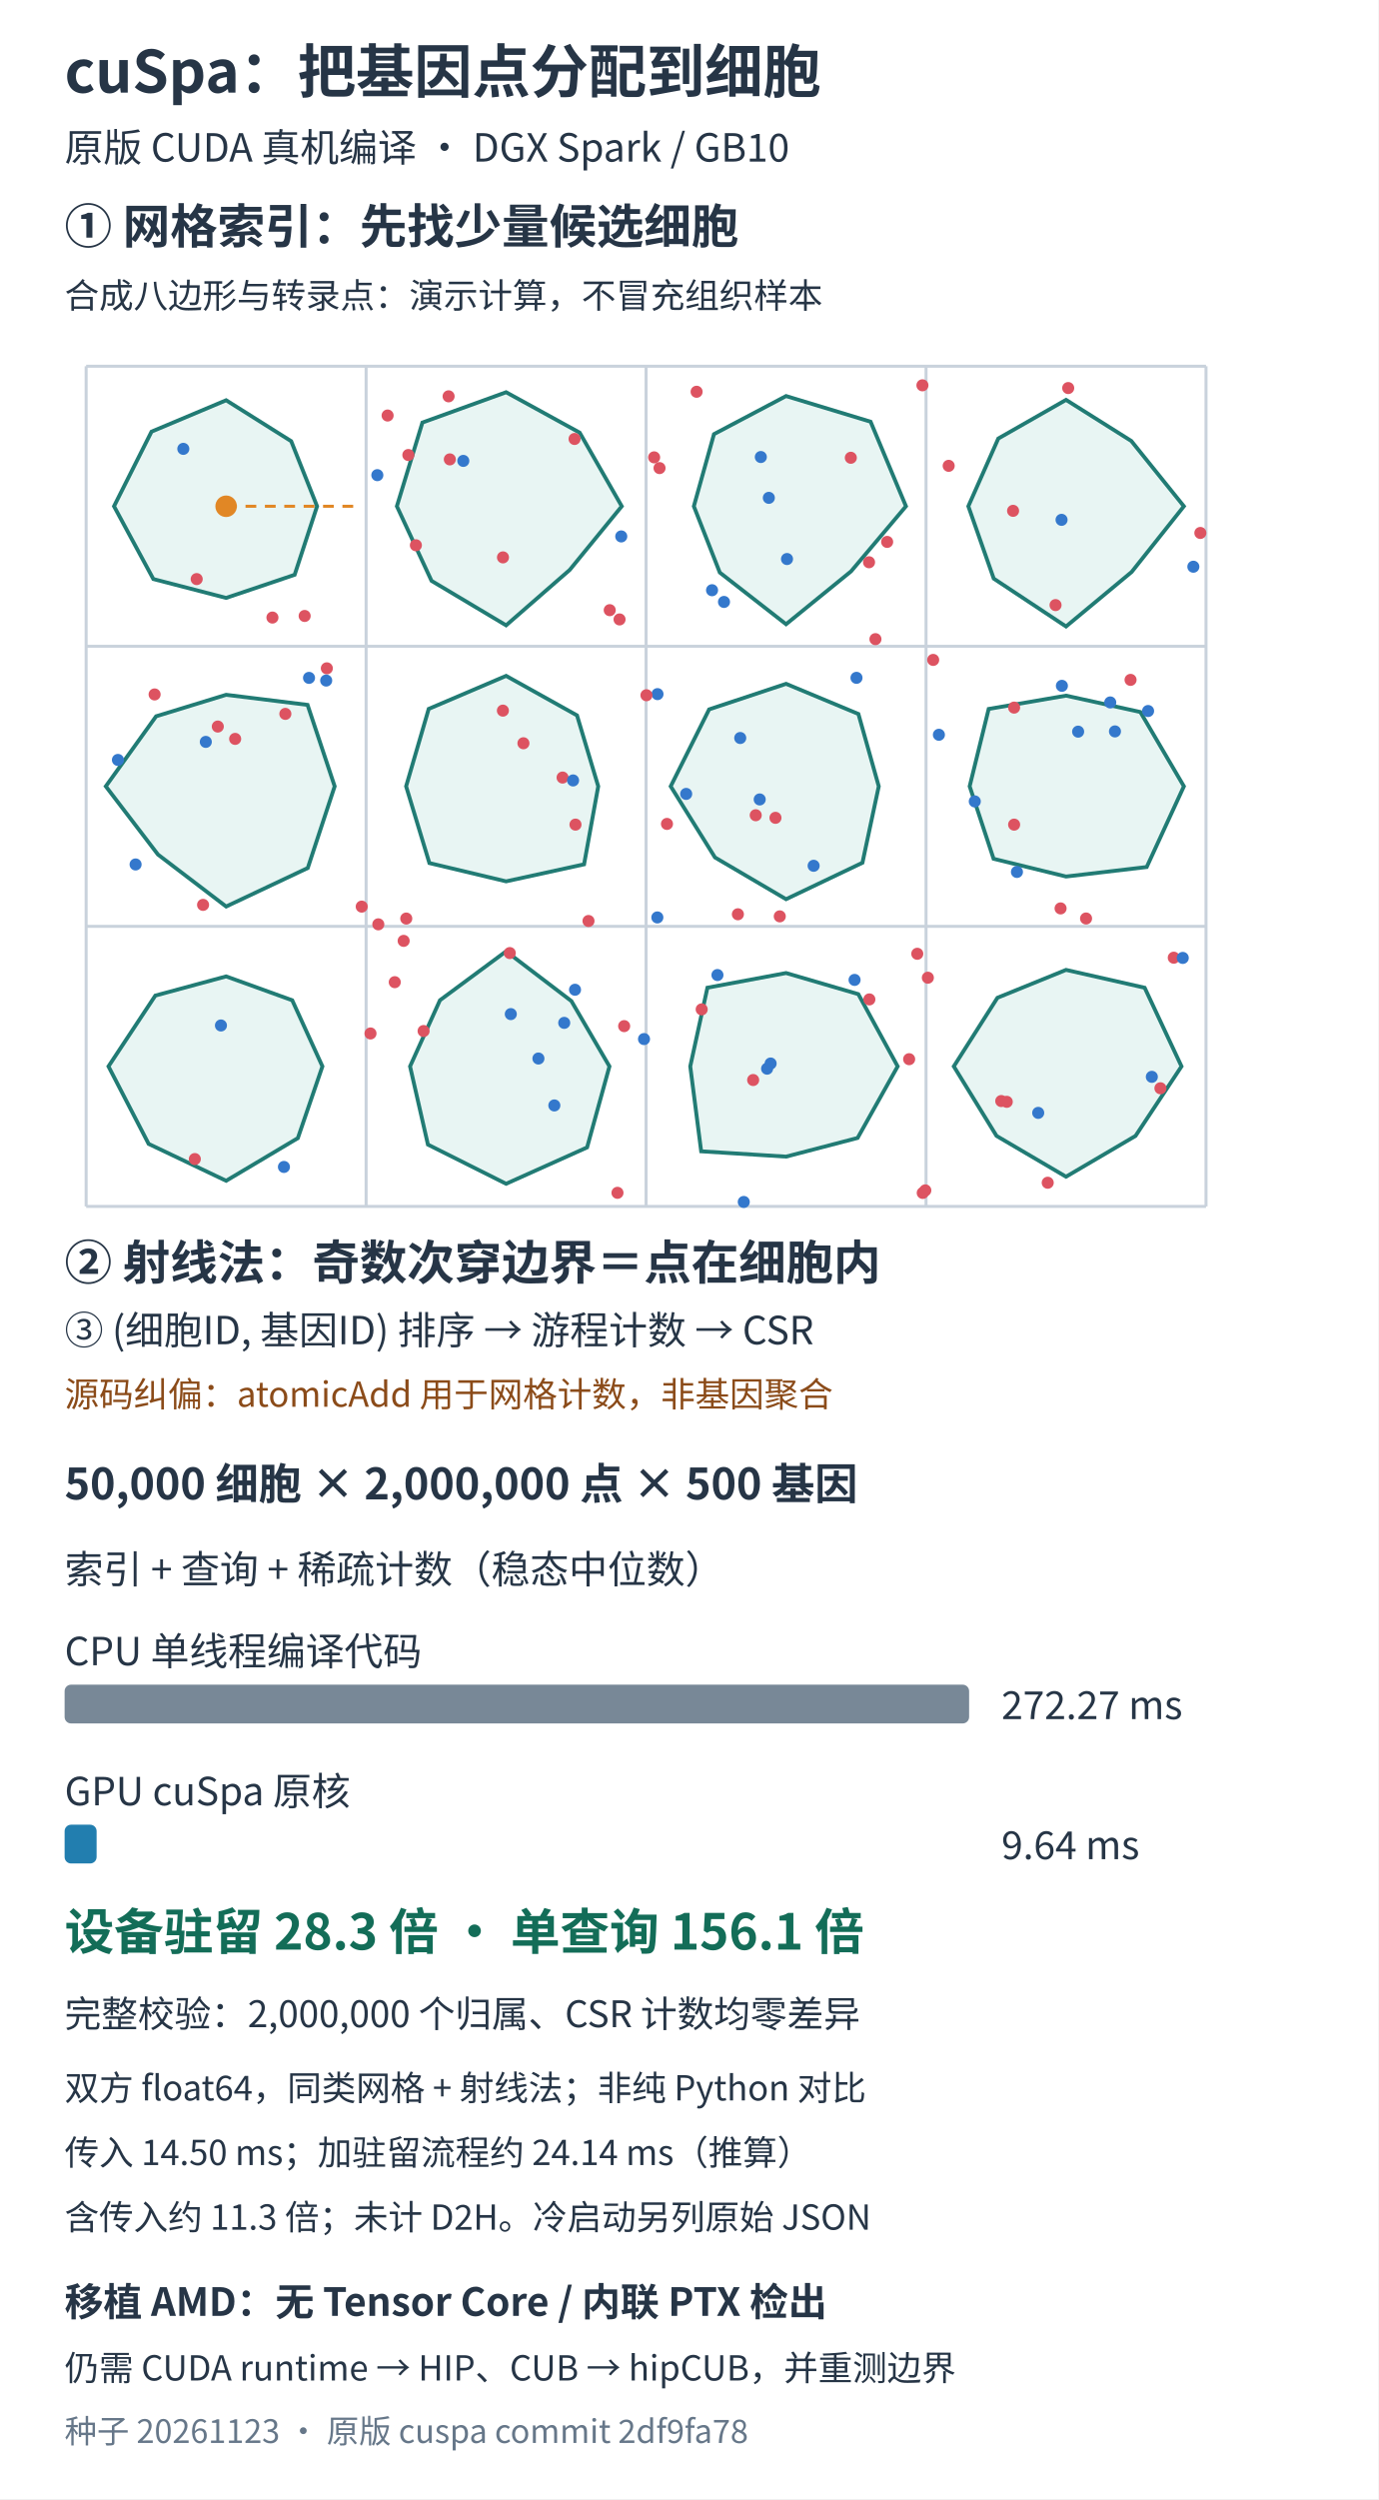
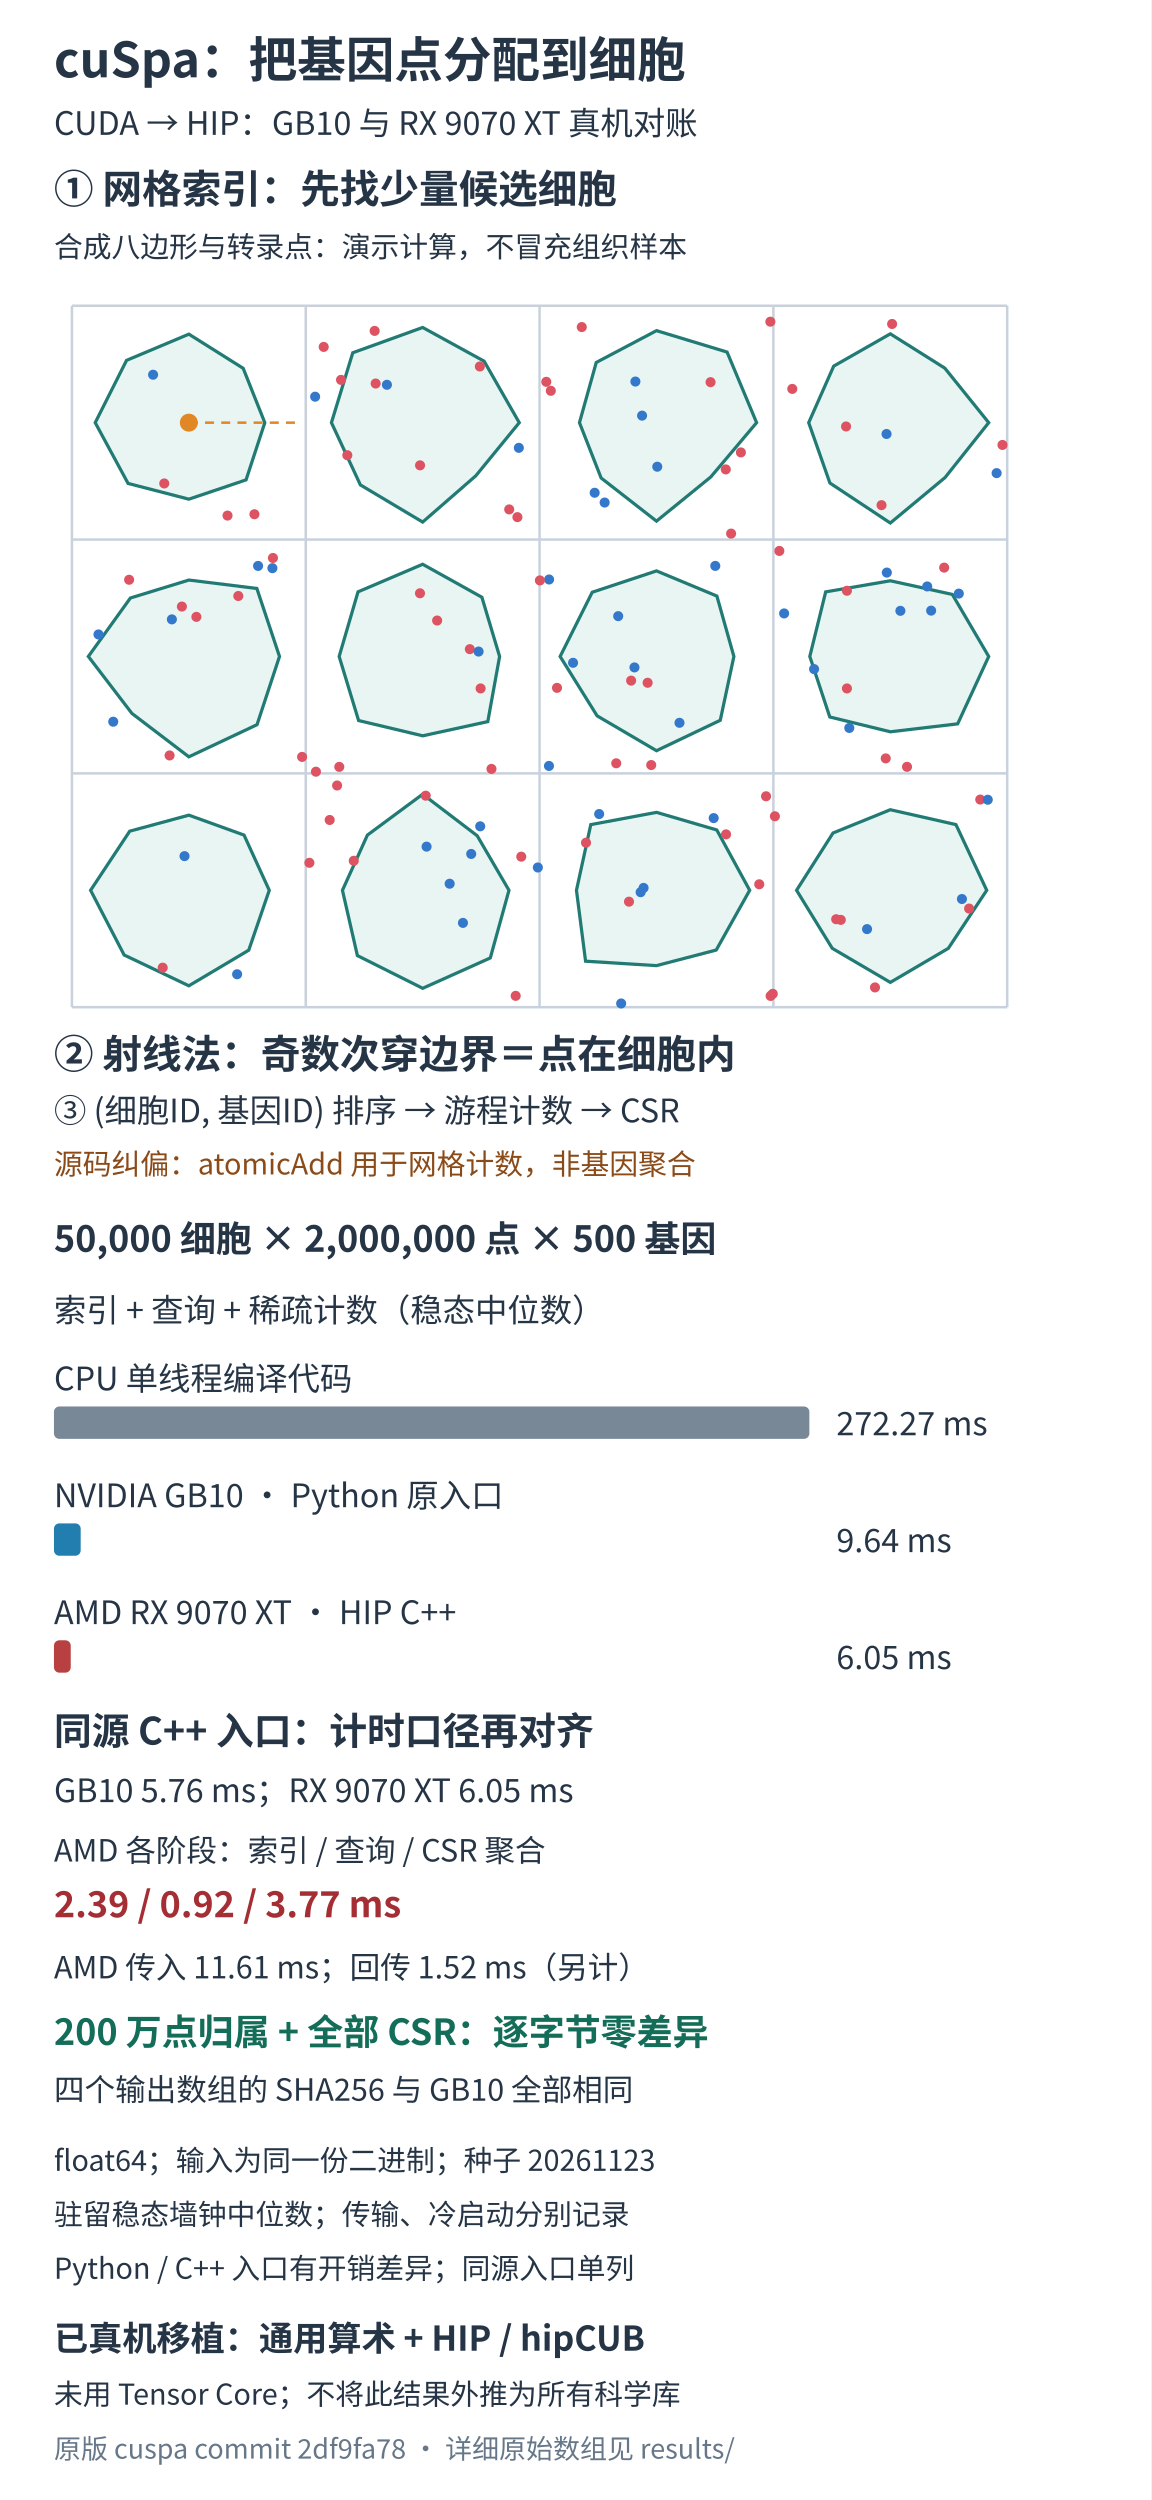
- <svg xmlns="http://www.w3.org/2000/svg" width="640" height="1160" viewBox="0 0 640 1160" font-family="'WenQuanYi Micro Hei','Noto Sans CJK SC',sans-serif">
-   <rect width="640" height="1160" fill="#ffffff" />
+ <svg xmlns="http://www.w3.org/2000/svg" width="640" height="1390" viewBox="0 0 640 1390" font-family="'WenQuanYi Micro Hei','Noto Sans CJK SC',sans-serif">
+   <rect width="640" height="1390" fill="#ffffff" />
  <text x="30" y="43" font-size="27" fill="#263546" font-weight="bold">cuSpa：把基因点分配到细胞</text>
-   <text x="30" y="75" font-size="18" fill="#263546" font-weight="normal">原版 CUDA 真机编译 · DGX Spark / GB10</text>
+   <text x="30" y="75" font-size="18" fill="#263546" font-weight="normal">CUDA → HIP：GB10 与 RX 9070 XT 真机对账</text>
  <text x="30" y="113" font-size="22" fill="#263546" font-weight="bold">① 网格索引：先找少量候选细胞</text>
  <text x="30" y="143" font-size="16" fill="#263546" font-weight="normal">合成八边形与转录点：演示计算，不冒充组织样本</text>
  <line x1="40" y1="170" x2="40" y2="560" stroke="#c9d2dc" stroke-width="1.4" stroke-dasharray="" />
  <line x1="170" y1="170" x2="170" y2="560" stroke="#c9d2dc" stroke-width="1.4" stroke-dasharray="" />
  <line x1="300" y1="170" x2="300" y2="560" stroke="#c9d2dc" stroke-width="1.4" stroke-dasharray="" />
  <line x1="430" y1="170" x2="430" y2="560" stroke="#c9d2dc" stroke-width="1.4" stroke-dasharray="" />
  <line x1="560" y1="170" x2="560" y2="560" stroke="#c9d2dc" stroke-width="1.4" stroke-dasharray="" />
  <line x1="40" y1="170" x2="560" y2="170" stroke="#c9d2dc" stroke-width="1.4" stroke-dasharray="" />
  <line x1="40" y1="300" x2="560" y2="300" stroke="#c9d2dc" stroke-width="1.4" stroke-dasharray="" />
  <line x1="40" y1="430" x2="560" y2="430" stroke="#c9d2dc" stroke-width="1.4" stroke-dasharray="" />
  <line x1="40" y1="560" x2="560" y2="560" stroke="#c9d2dc" stroke-width="1.4" stroke-dasharray="" />
  <polygon points="147.23,235.00 136.81,266.81 105.00,277.54 71.21,268.79 52.94,235.00 70.36,200.36 105.00,185.79 135.21,204.79 147.23,235.00" fill="#e8f5f3" stroke="#217b74" stroke-width="1.8" />
  <polygon points="288.70,235.00 264.54,264.54 235.00,290.27 200.38,269.62 184.28,235.00 196.14,196.14 235.00,182.07 269.17,200.83 288.70,235.00" fill="#e8f5f3" stroke="#217b74" stroke-width="1.8" />
  <polygon points="420.67,235.00 395.19,265.19 365.00,289.75 334.23,265.77 322.18,235.00 331.52,201.52 365.00,183.84 404.25,195.75 420.67,235.00" fill="#e8f5f3" stroke="#217b74" stroke-width="1.8" />
  <polygon points="549.72,235.00 525.48,265.48 495.00,290.80 461.43,268.57 449.64,235.00 463.55,203.55 495.00,185.61 525.31,204.69 549.72,235.00" fill="#e8f5f3" stroke="#217b74" stroke-width="1.8" />
  <polygon points="155.40,365.00 142.91,402.91 105.00,420.79 73.34,396.66 49.12,365.00 72.49,332.49 105.00,322.51 142.81,327.19 155.40,365.00" fill="#e8f5f3" stroke="#217b74" stroke-width="1.8" />
  <polygon points="277.78,365.00 271.21,401.21 235.00,409.11 199.38,400.62 188.57,365.00 199.06,329.06 235.00,313.73 267.93,332.07 277.78,365.00" fill="#e8f5f3" stroke="#217b74" stroke-width="1.8" />
  <polygon points="408.04,365.00 400.47,400.47 365.00,417.39 331.99,398.01 311.43,365.00 329.28,329.28 365.00,317.42 398.59,331.41 408.04,365.00" fill="#e8f5f3" stroke="#217b74" stroke-width="1.8" />
  <polygon points="549.73,365.00 532.46,402.46 495.00,406.87 461.36,398.64 450.25,365.00 459.08,329.08 495.00,322.91 529.50,330.50 549.73,365.00" fill="#e8f5f3" stroke="#217b74" stroke-width="1.8" />
  <polygon points="149.71,495.00 138.30,528.30 105.00,548.10 69.02,530.98 50.37,495.00 72.13,462.13 105.00,453.23 135.69,464.31 149.71,495.00" fill="#e8f5f3" stroke="#217b74" stroke-width="1.8" />
  <polygon points="282.99,495.00 272.61,532.61 235.00,549.49 198.70,531.30 190.40,495.00 204.29,464.29 235.00,441.58 265.32,464.68 282.99,495.00" fill="#e8f5f3" stroke="#217b74" stroke-width="1.8" />
  <polygon points="416.82,495.00 398.22,528.22 365.00,536.89 325.58,534.42 320.51,495.00 328.48,458.48 365.00,451.67 398.54,461.46 416.82,495.00" fill="#e8f5f3" stroke="#217b74" stroke-width="1.8" />
  <polygon points="548.62,495.00 527.27,527.27 495.00,546.21 462.73,527.27 442.89,495.00 463.15,463.15 495.00,450.21 531.51,458.49 548.62,495.00" fill="#e8f5f3" stroke="#217b74" stroke-width="1.8" />
  <circle cx="167.96" cy="420.84" r="2.8" fill="#dd5361" />
  <circle cx="287.68" cy="287.53" r="2.8" fill="#dd5361" />
  <circle cx="309.70" cy="382.45" r="2.8" fill="#dd5361" />
  <circle cx="289.82" cy="476.31" r="2.8" fill="#dd5361" />
  <circle cx="350.91" cy="378.42" r="2.8" fill="#dd5361" />
  <circle cx="403.53" cy="260.99" r="2.8" fill="#dd5361" />
  <circle cx="325.82" cy="468.54" r="2.8" fill="#dd5361" />
  <circle cx="534.84" cy="499.85" r="2.8" fill="#3478cc" />
  <circle cx="179.98" cy="192.88" r="2.8" fill="#dd5361" />
  <circle cx="126.50" cy="286.66" r="2.8" fill="#dd5361" />
  <circle cx="233.51" cy="329.86" r="2.8" fill="#dd5361" />
  <circle cx="470.90" cy="382.78" r="2.8" fill="#dd5361" />
  <circle cx="143.49" cy="314.66" r="2.8" fill="#3478cc" />
  <circle cx="365.44" cy="259.49" r="2.8" fill="#3478cc" />
  <circle cx="343.72" cy="342.57" r="2.8" fill="#3478cc" />
  <circle cx="504.30" cy="426.35" r="2.8" fill="#dd5361" />
  <circle cx="557.37" cy="247.39" r="2.8" fill="#dd5361" />
  <circle cx="336.18" cy="279.41" r="2.8" fill="#3478cc" />
  <circle cx="492.92" cy="241.30" r="2.8" fill="#3478cc" />
  <circle cx="406.50" cy="296.68" r="2.8" fill="#dd5361" />
  <circle cx="141.46" cy="285.92" r="2.8" fill="#dd5361" />
  <circle cx="545.03" cy="444.55" r="2.8" fill="#dd5361" />
  <circle cx="54.76" cy="352.75" r="2.8" fill="#3478cc" />
  <circle cx="305.23" cy="425.86" r="2.8" fill="#3478cc" />
  <circle cx="193.11" cy="253.10" r="2.8" fill="#dd5361" />
  <circle cx="132.50" cy="331.37" r="2.8" fill="#dd5361" />
  <circle cx="440.51" cy="216.23" r="2.8" fill="#dd5361" />
  <circle cx="151.76" cy="310.23" r="2.8" fill="#dd5361" />
  <circle cx="303.74" cy="212.30" r="2.8" fill="#dd5361" />
  <circle cx="524.96" cy="315.59" r="2.8" fill="#dd5361" />
  <circle cx="90.46" cy="538.02" r="2.8" fill="#dd5361" />
  <circle cx="95.56" cy="344.37" r="2.8" fill="#3478cc" />
  <circle cx="250.01" cy="491.35" r="2.8" fill="#3478cc" />
  <circle cx="208.30" cy="183.97" r="2.8" fill="#dd5361" />
  <circle cx="490.13" cy="280.87" r="2.8" fill="#dd5361" />
  <circle cx="362.08" cy="425.36" r="2.8" fill="#dd5361" />
  <circle cx="493.08" cy="318.35" r="2.8" fill="#3478cc" />
  <circle cx="283.12" cy="283.23" r="2.8" fill="#dd5361" />
  <circle cx="189.61" cy="211.21" r="2.8" fill="#dd5361" />
  <circle cx="342.63" cy="424.39" r="2.8" fill="#dd5361" />
  <circle cx="492.47" cy="421.67" r="2.8" fill="#dd5361" />
  <circle cx="549.20" cy="444.65" r="2.8" fill="#3478cc" />
  <circle cx="467.48" cy="511.45" r="2.8" fill="#dd5361" />
  <circle cx="261.99" cy="474.80" r="2.8" fill="#3478cc" />
  <circle cx="470.41" cy="237.12" r="2.8" fill="#dd5361" />
  <circle cx="91.33" cy="268.80" r="2.8" fill="#dd5361" />
  <circle cx="187.43" cy="436.74" r="2.8" fill="#dd5361" />
  <circle cx="175.21" cy="220.56" r="2.8" fill="#3478cc" />
  <circle cx="318.62" cy="368.52" r="2.8" fill="#3478cc" />
  <circle cx="288.47" cy="249.00" r="2.8" fill="#3478cc" />
  <circle cx="196.69" cy="478.59" r="2.8" fill="#dd5361" />
  <circle cx="257.40" cy="513.13" r="2.8" fill="#3478cc" />
  <circle cx="397.70" cy="314.64" r="2.8" fill="#3478cc" />
  <circle cx="305.30" cy="322.20" r="2.8" fill="#3478cc" />
  <circle cx="500.62" cy="339.62" r="2.8" fill="#3478cc" />
  <circle cx="101.13" cy="337.25" r="2.8" fill="#dd5361" />
  <circle cx="435.97" cy="341.07" r="2.8" fill="#3478cc" />
  <circle cx="215.13" cy="213.94" r="2.8" fill="#3478cc" />
  <circle cx="428.46" cy="553.74" r="2.8" fill="#dd5361" />
  <circle cx="411.94" cy="251.54" r="2.8" fill="#dd5361" />
  <circle cx="109.19" cy="342.98" r="2.8" fill="#dd5361" />
  <circle cx="233.55" cy="258.73" r="2.8" fill="#dd5361" />
  <circle cx="237.18" cy="470.73" r="2.8" fill="#3478cc" />
  <circle cx="85.12" cy="208.35" r="2.8" fill="#3478cc" />
  <circle cx="352.76" cy="371.09" r="2.8" fill="#3478cc" />
  <circle cx="486.50" cy="549.01" r="2.8" fill="#dd5361" />
  <circle cx="554.12" cy="263.06" r="2.8" fill="#3478cc" />
  <circle cx="515.53" cy="326.06" r="2.8" fill="#3478cc" />
  <circle cx="395.07" cy="212.49" r="2.8" fill="#dd5361" />
  <circle cx="360.08" cy="379.62" r="2.8" fill="#dd5361" />
  <circle cx="266.79" cy="203.76" r="2.8" fill="#dd5361" />
  <circle cx="517.72" cy="339.51" r="2.8" fill="#3478cc" />
  <circle cx="300.17" cy="322.72" r="2.8" fill="#dd5361" />
  <circle cx="357.83" cy="493.67" r="2.8" fill="#3478cc" />
  <circle cx="261.23" cy="360.93" r="2.8" fill="#dd5361" />
  <circle cx="357.00" cy="231.09" r="2.8" fill="#3478cc" />
  <circle cx="175.66" cy="429.06" r="2.8" fill="#dd5361" />
  <circle cx="425.93" cy="442.73" r="2.8" fill="#dd5361" />
  <circle cx="323.46" cy="181.85" r="2.8" fill="#dd5361" />
  <circle cx="267.22" cy="382.77" r="2.8" fill="#dd5361" />
  <circle cx="333.14" cy="452.60" r="2.8" fill="#3478cc" />
  <circle cx="428.32" cy="178.86" r="2.8" fill="#dd5361" />
  <circle cx="403.68" cy="463.91" r="2.8" fill="#dd5361" />
  <circle cx="183.30" cy="455.91" r="2.8" fill="#dd5361" />
  <circle cx="172.03" cy="479.72" r="2.8" fill="#dd5361" />
  <circle cx="345.36" cy="557.93" r="2.8" fill="#3478cc" />
  <circle cx="306.25" cy="217.28" r="2.8" fill="#dd5361" />
  <circle cx="273.26" cy="427.51" r="2.8" fill="#dd5361" />
  <circle cx="472.21" cy="404.74" r="2.8" fill="#3478cc" />
  <circle cx="266.10" cy="362.27" r="2.8" fill="#3478cc" />
  <circle cx="353.28" cy="212.14" r="2.8" fill="#3478cc" />
  <circle cx="131.84" cy="541.68" r="2.8" fill="#3478cc" />
  <circle cx="236.71" cy="442.40" r="2.8" fill="#dd5361" />
  <circle cx="429.66" cy="552.56" r="2.8" fill="#dd5361" />
  <circle cx="452.63" cy="372.01" r="2.8" fill="#3478cc" />
  <circle cx="422.15" cy="491.66" r="2.8" fill="#dd5361" />
  <circle cx="208.87" cy="213.24" r="2.8" fill="#dd5361" />
  <circle cx="464.92" cy="511.09" r="2.8" fill="#dd5361" />
  <circle cx="299.04" cy="482.32" r="2.8" fill="#3478cc" />
  <circle cx="377.80" cy="401.88" r="2.8" fill="#3478cc" />
  <circle cx="470.89" cy="328.46" r="2.8" fill="#dd5361" />
  <circle cx="396.81" cy="454.86" r="2.8" fill="#3478cc" />
  <circle cx="533.10" cy="330.04" r="2.8" fill="#3478cc" />
  <circle cx="286.72" cy="553.69" r="2.8" fill="#dd5361" />
  <circle cx="356.19" cy="496.06" r="2.8" fill="#3478cc" />
  <circle cx="349.72" cy="501.33" r="2.8" fill="#dd5361" />
  <circle cx="71.79" cy="322.35" r="2.8" fill="#dd5361" />
  <circle cx="430.84" cy="453.84" r="2.8" fill="#dd5361" />
  <circle cx="62.96" cy="401.27" r="2.8" fill="#3478cc" />
  <circle cx="151.46" cy="315.90" r="2.8" fill="#3478cc" />
  <circle cx="496.01" cy="180.13" r="2.8" fill="#dd5361" />
  <circle cx="94.29" cy="420.03" r="2.8" fill="#dd5361" />
  <circle cx="267.00" cy="459.43" r="2.8" fill="#3478cc" />
  <circle cx="538.83" cy="505.16" r="2.8" fill="#dd5361" />
  <circle cx="243.05" cy="345.01" r="2.8" fill="#dd5361" />
  <circle cx="330.63" cy="273.97" r="2.8" fill="#3478cc" />
  <circle cx="433.31" cy="306.32" r="2.8" fill="#dd5361" />
  <circle cx="482.08" cy="516.58" r="2.8" fill="#3478cc" />
  <circle cx="188.64" cy="426.38" r="2.8" fill="#dd5361" />
  <circle cx="102.59" cy="476.01" r="2.8" fill="#3478cc" />
  <line x1="105" y1="235" x2="164.8" y2="235" stroke="#e18725" stroke-width="1.4" stroke-dasharray="5 4" />
  <circle cx="105" cy="235" r="5" fill="#e18725" />
  <text x="30" y="594" font-size="22" fill="#263546" font-weight="bold">② 射线法：奇数次穿边界＝点在细胞内</text>
  <text x="30" y="624" font-size="18" fill="#263546" font-weight="normal">③ (细胞ID, 基因ID) 排序 → 游程计数 → CSR</text>
  <text x="30" y="653" font-size="16" fill="#8b4b19" font-weight="normal">源码纠偏：atomicAdd 用于网格计数，非基因聚合</text>
  <text x="30" y="696" font-size="20" fill="#263546" font-weight="bold">50,000 细胞 × 2,000,000 点 × 500 基因</text>
  <text x="30" y="735" font-size="18" fill="#263546" font-weight="normal">索引 + 查询 + 稀疏计数（稳态中位数）</text>
  <text x="30" y="773" font-size="18" fill="#263546" font-weight="normal">CPU 单线程编译代码</text>
  <rect x="30" y="782" width="420.00" height="18" rx="3" fill="#788897" />
  <text x="465" y="798" font-size="18" fill="#263546" font-weight="normal">272.27 ms</text>
-   <text x="30" y="838" font-size="18" fill="#263546" font-weight="normal">GPU cuSpa 原核</text>
+   <text x="30" y="838" font-size="18" fill="#263546" font-weight="normal">NVIDIA GB10 · Python 原入口</text>
  <rect x="30" y="847" width="14.86" height="18" rx="3" fill="#227eaf" />
  <text x="465" y="863" font-size="18" fill="#263546" font-weight="normal">9.64 ms</text>
-   <text x="30" y="905" font-size="23" fill="#136d58" font-weight="bold">设备驻留 28.3 倍 · 单查询 156.1 倍</text>
-   <text x="30" y="941" font-size="17" fill="#263546" font-weight="normal">完整校验：2,000,000 个归属、CSR 计数均零差异</text>
-   <text x="30" y="975" font-size="16" fill="#263546" font-weight="normal">双方 float64，同类网格 + 射线法；非纯 Python 对比</text>
-   <text x="30" y="1005" font-size="16" fill="#263546" font-weight="normal">传入 14.50 ms；加驻留流程约 24.14 ms（推算）</text>
-   <text x="30" y="1035" font-size="16" fill="#263546" font-weight="normal">含传入约 11.3 倍；未计 D2H。冷启动另列原始 JSON</text>
-   <text x="30" y="1075" font-size="18" fill="#263546" font-weight="bold">移植 AMD：无 Tensor Core / 内联 PTX 检出</text>
-   <text x="30" y="1105" font-size="16" fill="#263546" font-weight="normal">仍需 CUDA runtime → HIP、CUB → hipCUB，并重测边界</text>
-   <text x="30" y="1134" font-size="15" fill="#667789" font-weight="normal">种子 20261123 · 原版 cuspa commit 2df9fa78</text>
+   <text x="30" y="903" font-size="18" fill="#263546" font-weight="normal">AMD RX 9070 XT · HIP C++</text>
+   <rect x="30" y="912" width="9.33" height="18" rx="3" fill="#b84040" />
+   <text x="465" y="928" font-size="18" fill="#263546" font-weight="normal">6.05 ms</text>
+   <text x="30" y="970" font-size="21" fill="#263546" font-weight="bold">同源 C++ 入口：计时口径再对齐</text>
+   <text x="30" y="1002" font-size="18" fill="#263546" font-weight="normal">GB10 5.76 ms；RX 9070 XT 6.05 ms</text>
+   <text x="30" y="1035" font-size="17" fill="#263546" font-weight="normal">AMD 各阶段：索引 / 查询 / CSR 聚合</text>
+   <text x="30" y="1066" font-size="20" fill="#a42e34" font-weight="bold">2.39 / 0.92 / 3.77 ms</text>
+   <text x="30" y="1100" font-size="17" fill="#263546" font-weight="normal">AMD 传入 11.61 ms；回传 1.52 ms（另计）</text>
+   <text x="30" y="1137" font-size="20" fill="#136d58" font-weight="bold">200 万点归属 + 全部 CSR：逐字节零差异</text>
+   <text x="30" y="1168" font-size="17" fill="#263546" font-weight="normal">四个输出数组的 SHA256 与 GB10 全部相同</text>
+   <text x="30" y="1207" font-size="16" fill="#263546" font-weight="normal">float64；输入为同一份二进制；种子 20261123</text>
+   <text x="30" y="1237" font-size="16" fill="#263546" font-weight="normal">驻留稳态墙钟中位数；传输、冷启动分别记录</text>
+   <text x="30" y="1267" font-size="16" fill="#263546" font-weight="normal">Python / C++ 入口有开销差异；同源入口单列</text>
+   <text x="30" y="1307" font-size="19" fill="#263546" font-weight="bold">已真机移植：通用算术 + HIP / hipCUB</text>
+   <text x="30" y="1337" font-size="16" fill="#263546" font-weight="normal">未用 Tensor Core；不将此结果外推为所有科学库</text>
+   <text x="30" y="1367" font-size="15" fill="#667789" font-weight="normal">原版 cuspa commit 2df9fa78 · 详细原始数组见 results/</text>
</svg>
